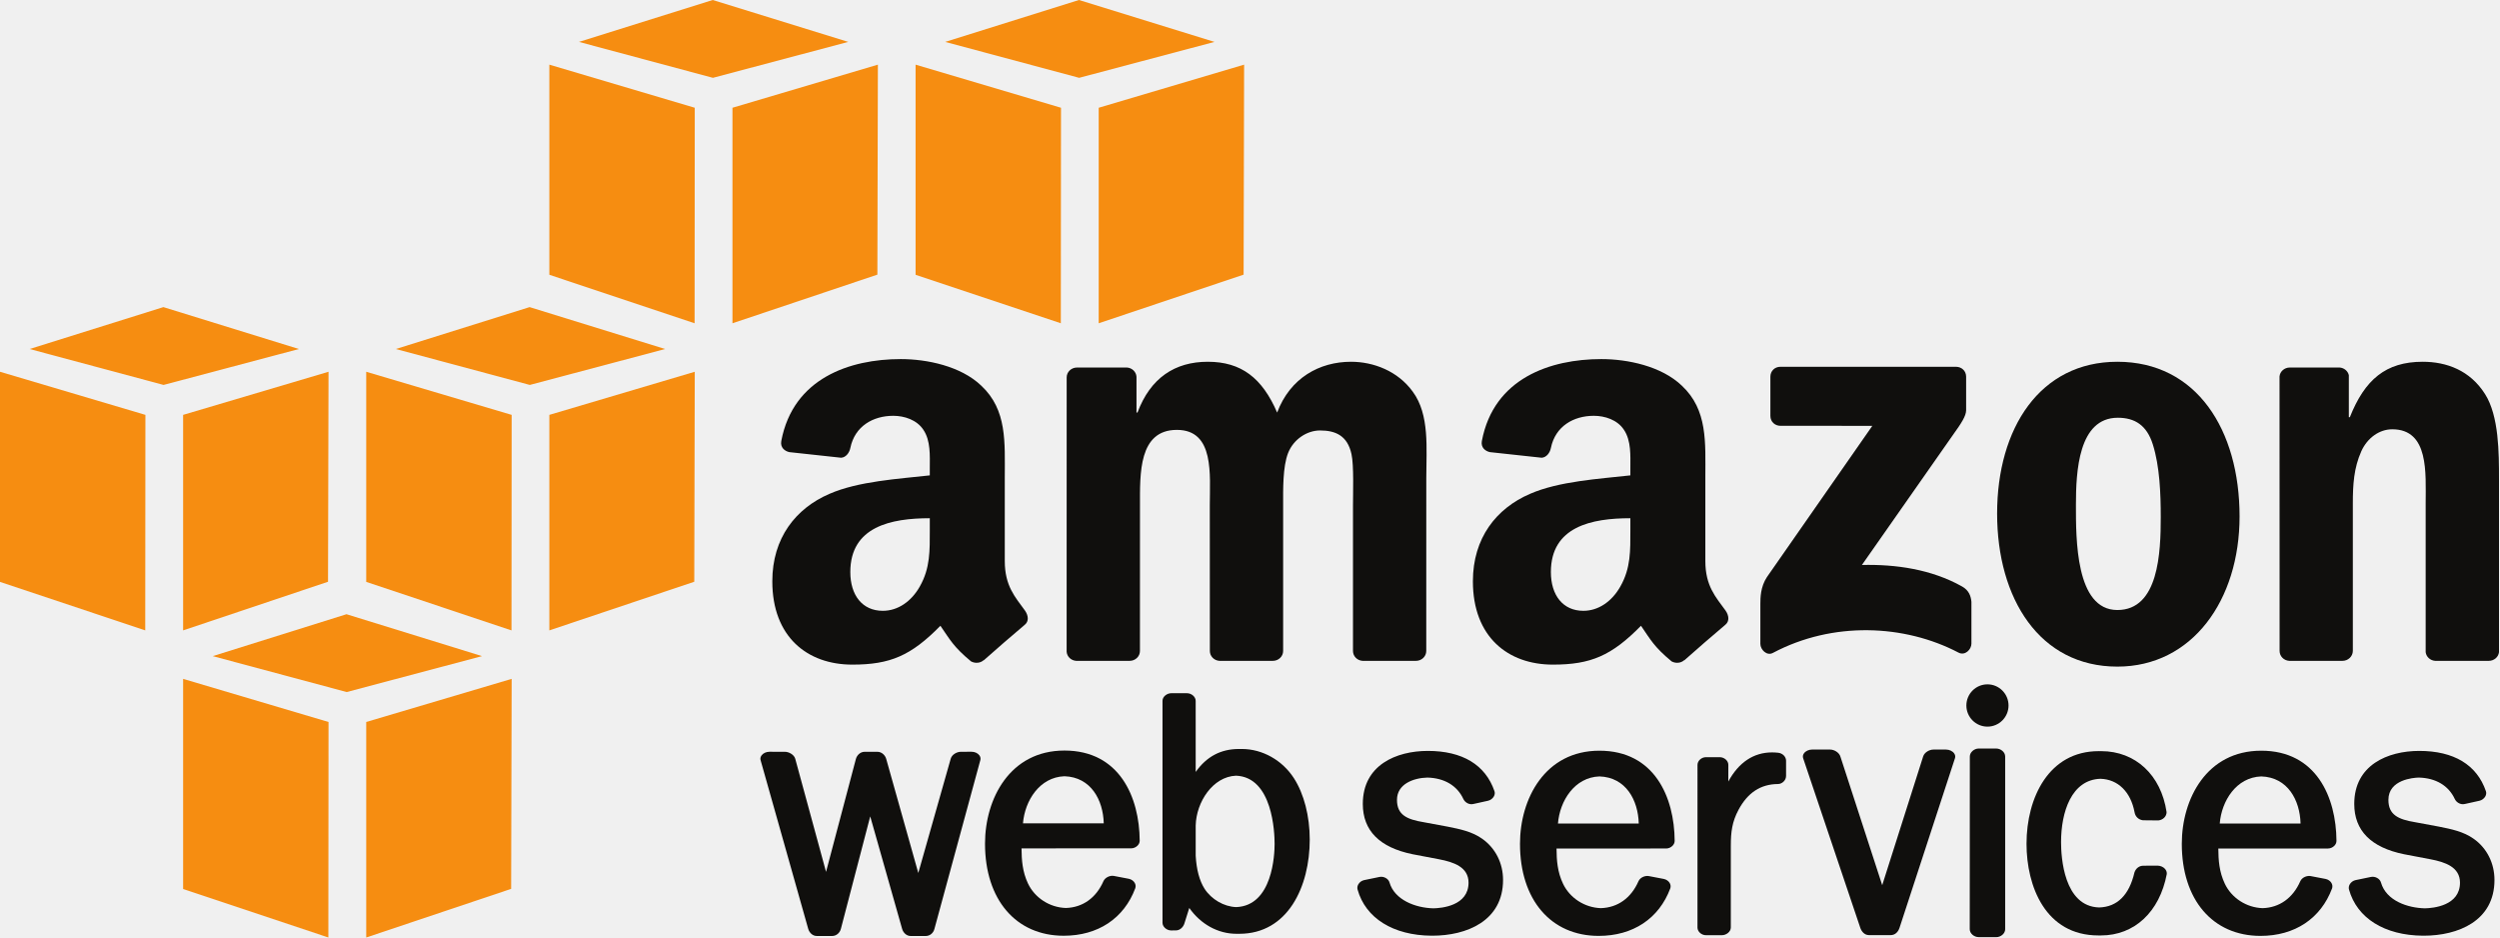
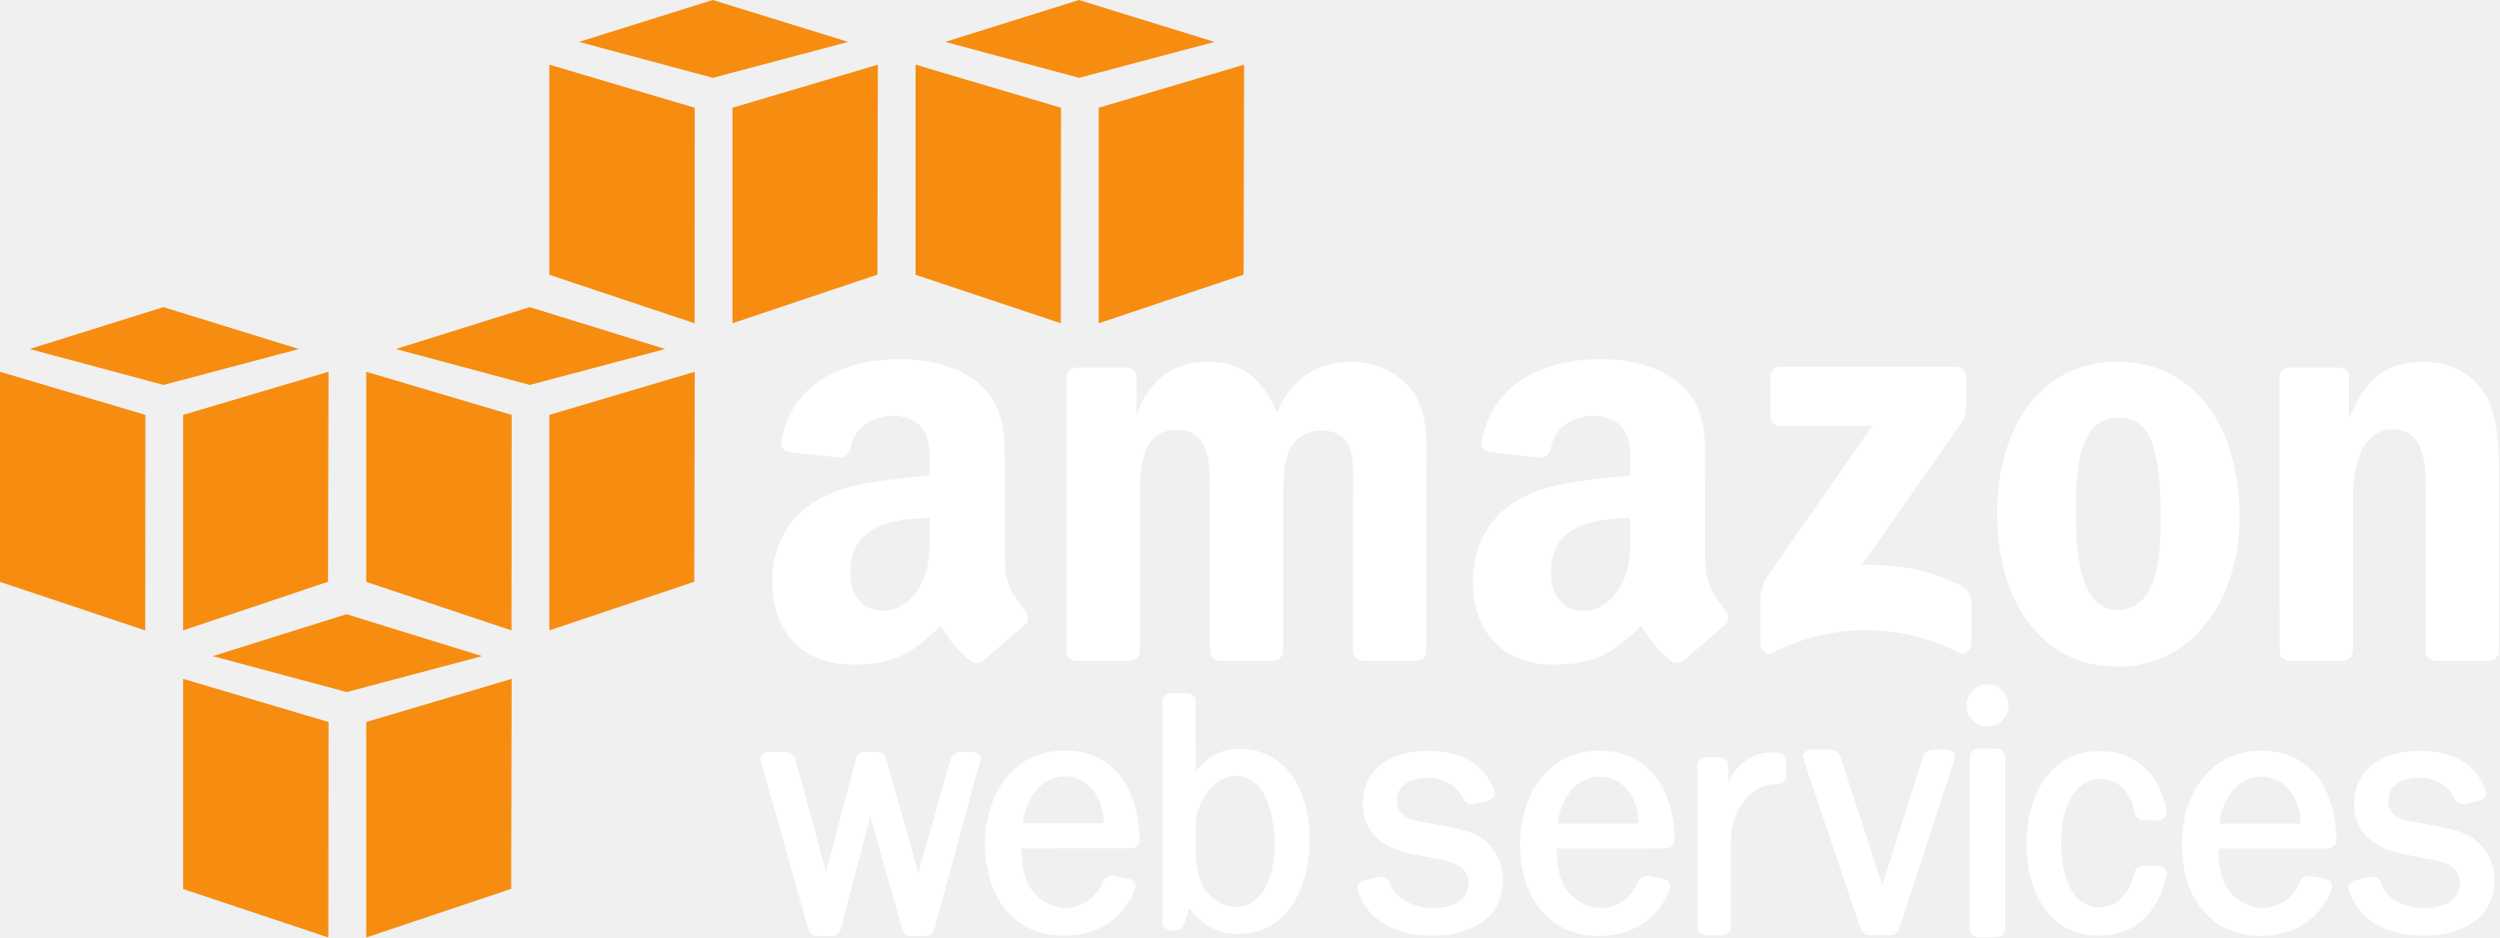
<svg xmlns="http://www.w3.org/2000/svg" viewBox="0 0 580 217.5" height="217.5" width="580" xml:space="preserve" version="1.1" id="svg2">
  <defs id="defs6" />
  <g transform="matrix(1.25,0,0,-1.25,0,217.5)" id="g10">
    <g transform="scale(0.1,0.1)" id="g12">
      <path id="path14" style="fill:#f68d11;fill-opacity:1;fill-rule:nonzero;stroke:none" d="m 1289.67,1140 -269.67,90 0,390 270,-80 -0.33,-400" />
      <path id="path16" style="fill:#f68d11;fill-opacity:1;fill-rule:nonzero;stroke:none" d="m 1360,1540 270,80 -0.94,-389.73 L 1360,1140 l 0,400" />
      <path id="path18" style="fill:#f68d11;fill-opacity:1;fill-rule:nonzero;stroke:none" d="M 1575,1662.23 1323.36,1740 1075,1662.23 l 248.72,-66.67 251.28,66.67" />
      <path id="path20" style="fill:#f68d11;fill-opacity:1;fill-rule:nonzero;stroke:none" d="m 1969.67,1140 -269.67,90 0,390 270,-80 -0.33,-400" />
      <path id="path22" style="fill:#f68d11;fill-opacity:1;fill-rule:nonzero;stroke:none" d="m 2040,1540 270,80 -0.94,-389.73 L 2040,1140 l 0,400" />
      <path id="path24" style="fill:#f68d11;fill-opacity:1;fill-rule:nonzero;stroke:none" d="M 2255,1662.23 2003.36,1740 1755,1662.23 l 248.72,-66.67 251.28,66.67" />
      <path id="path26" style="fill:#f68d11;fill-opacity:1;fill-rule:nonzero;stroke:none" d="M 270,970 0,1050 0,660 269.672,570 270,970" />
      <path id="path28" style="fill:#f68d11;fill-opacity:1;fill-rule:nonzero;stroke:none" d="M 340,970 610,1050 609.063,660.262 340,570 l 0,400" />
      <path id="path30" style="fill:#f68d11;fill-opacity:1;fill-rule:nonzero;stroke:none" d="M 555,1092.23 303.359,1170 55,1092.23 303.723,1025.56 555,1092.23" />
      <path id="path32" style="fill:#f68d11;fill-opacity:1;fill-rule:nonzero;stroke:none" d="M 949.672,570 680,660 l 0,390 270,-80 -0.328,-400" />
      <path id="path34" style="fill:#f68d11;fill-opacity:1;fill-rule:nonzero;stroke:none" d="m 1020,970 270,80 -0.94,-389.738 L 1020,570 l 0,400" />
      <path id="path36" style="fill:#f68d11;fill-opacity:1;fill-rule:nonzero;stroke:none" d="M 1235,1092.23 983.359,1170 735,1092.23 983.723,1025.56 1235,1092.23" />
      <path id="path38" style="fill:#f68d11;fill-opacity:1;fill-rule:nonzero;stroke:none" d="M 609.672,0 340,90 340,480 610,400 609.672,0" />
      <path id="path40" style="fill:#f68d11;fill-opacity:1;fill-rule:nonzero;stroke:none" d="M 680,400 950,480 949.063,90.262 680,0 l 0,400" />
      <path id="path42" style="fill:#f68d11;fill-opacity:1;fill-rule:nonzero;stroke:none" d="M 895,522.23 643.359,600 395,522.23 643.723,455.559 895,522.23" />
-       <path id="path44" style="fill:#100f0d;fill-opacity:1;fill-rule:nonzero;stroke:none" d="m 1803.9,344.75 -19.84,-0.07 c -7.28,0 -16.56,-4.918 -18.84,-12.891 l -60.19,-212.051 -59.53,211.59 c -1.79,6.633 -8.04,13.352 -16.54,13.352 l -23.49,0 c -8.46,0 -14.63,-6.809 -16.34,-13.489 l -55.38,-209.39 -57.22,210.039 c -2.26,7.68 -11.77,12.84 -19.23,12.84 l -28.55,0.05 c -6.1,0 -11.77,-2.621 -14.81,-6.839 -2.06,-2.86 -2.63,-6.102 -1.68,-8.922 l 88.4,-312.957 c 1.95,-6.582 7.65,-13.211 15.99,-13.211 l 28.39,0 c 7.67,0 14.39,5.59 16.33,13.52 l 54.41,208.469 59.21,-208.707 c 1.78,-6.391 7.51,-13.281 15.89,-13.281 l 27.93,0 c 7.77,0 14.31,5.398 16.23,13.309 l 85.09,312.731 c 1,3.012 0.42,6.359 -1.61,9.18 -2.99,4.152 -8.59,6.73 -14.62,6.73" />
-       <path id="path46" style="fill:#100f0d;fill-opacity:1;fill-rule:nonzero;stroke:none" d="m 2049.38,211.879 -149.98,0 c 3.45,42.09 30.78,85.73 77.08,87.41 49.27,-1.609 71.81,-44.25 72.9,-87.41 z m -73.01,135.109 c -101.31,0 -147.45,-89.566 -147.45,-172.777 0,-103.852 57.36,-170.949 146.13,-170.949 63.53,0 111.96,32.098 132.88,88.18 1.12,3.207 0.77,6.688 -0.98,9.809 -2.13,3.789 -6.17,6.648 -10.95,7.699 l -28.12,5.379 c -7.55,1.184 -16.2,-3.289 -19.06,-9.777 -13.66,-31.16 -38.56,-48.84 -69.81,-49.762 -30.07,0.93 -57.68,18.793 -70.33,45.481 -10.28,21.8 -11.8,43.289 -11.97,65.14 l 203.61,0.07 c 4.27,0 8.69,1.879 11.81,5.04 2.61,2.621 4.03,5.878 4,9.14 -0.5,80.899 -37.47,167.328 -139.76,167.328" />
-       <path id="path48" style="fill:#100f0d;fill-opacity:1;fill-rule:nonzero;stroke:none" d="m 2366.62,173.711 c 0,-19.16 -3.47,-114.832 -71.44,-117.281 -22.78,0.871 -45.8,14.262 -58.66,34.059 -9.47,14.973 -15,35.672 -16.42,61.282 l 0,56.289 c 1.11,43.121 31.46,90.441 74.86,92.273 68.2,-2.691 71.66,-105.941 71.66,-126.621 z m -60.78,176.18 -5.39,0 c -33.63,0 -60.06,-13.969 -80.35,-42.602 l -0.03,131.93 c 0,7.41 -7.65,14.16 -16.1,14.16 l -29.28,0 c -7.65,0 -16.21,-6.059 -16.23,-14.16 l 0,-411.84 c 0.03,-7.481 7.68,-14.277 16.12,-14.277 l 8.6,0.047 c 8.12,0 13.9,6.543 15.85,12.621 l 9.16,29.07 c 21.28,-30.219 53.33,-47.969 87.63,-47.969 l 5.25,0 c 90.35,0 130.79,87.879 130.79,174.969 0,43.351 -10.69,84.801 -29.32,113.719 -21.53,33.511 -58.59,54.332 -96.7,54.332" />
-       <path id="path50" style="fill:#100f0d;fill-opacity:1;fill-rule:nonzero;stroke:none" d="m 2752.47,182.98 c -19.04,13.68 -41.93,18.25 -64.86,22.829 l -43.97,8.152 c -31.55,5.187 -49.81,13.648 -49.81,41.488 0,29.43 30.5,40.68 56.36,41.379 31.58,-0.797 55.33,-14.887 66.86,-39.668 2.74,-5.84 8.81,-9.769 15.12,-9.769 1.08,0 2.18,0.121 3.22,0.347 l 27.44,6.063 c 4.48,0.988 8.66,4.058 10.9,8.051 1.79,3.168 2.18,6.628 1.11,9.718 -16.79,48.91 -59.42,74.758 -123.91,74.758 -58.27,-0.129 -120.54,-26.039 -120.54,-98.406 0,-49.461 31.08,-80.871 92.44,-93.371 l 49.22,-9.379 c 27.02,-5.172 54.65,-14.371 54.65,-43.383 0,-42.949 -49.98,-47.328 -65.09,-47.641 -33.9,0.731 -72.28,15.852 -81.6,47.872 -1.87,7.039 -10.73,12.019 -18.5,10.402 l -28.7,-5.922 c -4.32,-0.91 -8.27,-3.719 -10.57,-7.512 -1.93,-3.16 -2.48,-6.699 -1.59,-9.93 14.81,-53.129 66.1,-85.168 137.2,-85.707 l 1.58,-0.012 c 63.5,0 131.35,27.191 131.35,103.469 0,31.05 -13.97,58.812 -38.31,76.171" />
-       <path id="path52" style="fill:#100f0d;fill-opacity:1;fill-rule:nonzero;stroke:none" d="m 3042.75,211.57 -150.02,0 c 3.43,42.129 30.76,85.789 77.06,87.391 49.25,-1.563 71.82,-44.199 72.96,-87.391 z m -73.04,135.129 c -101.33,0 -147.48,-89.57 -147.48,-172.777 0,-103.844 57.37,-170.934 146.15,-170.934 63.54,0 111.97,32.102 132.91,88.172 1.11,3.211 0.76,6.699 -1,9.828 -2.13,3.793 -6.18,6.653 -10.95,7.684 l -28.16,5.379 c -6.59,1.07 -15.78,-2.34 -19.02,-9.789 -13.67,-31.141 -38.58,-48.821 -69.8,-49.782 -30.1,0.961 -57.7,18.82 -70.3,45.5 -10.3,21.75 -11.83,43.258 -11.98,65.16 l 203.59,0.05 c 4.24,0 8.63,1.868 11.75,5.008 2.62,2.633 4.04,5.891 4.01,9.172 -0.47,80.891 -37.41,167.328 -139.72,167.328" />
-       <path id="path54" style="fill:#100f0d;fill-opacity:1;fill-rule:nonzero;stroke:none" d="m 3301.69,342.891 c -3.97,0.437 -7.79,0.648 -11.5,0.648 -34.17,0 -61.92,-18.578 -81.18,-54.07 l 0.07,31.082 c -0.03,7.527 -7.54,14.14 -16.07,14.14 l -25.43,0 c -8.34,0 -15.7,-6.64 -15.76,-14.261 L 3151.78,18.5 c 0,-7.578 7.36,-14.23 15.76,-14.23 l 29.67,0.012 c 7.72,0 16.41,6.059 16.48,14.219 l 0.02,152.219 c 0,25.101 2.34,44.011 14.33,66.383 17.13,31.867 41.05,47.5 73.13,47.75 8.04,0.058 15.1,7.078 15.1,15.027 l 0,28.242 c 0,7.391 -6.41,13.879 -14.58,14.77" />
-       <path id="path56" style="fill:#100f0d;fill-opacity:1;fill-rule:nonzero;stroke:none" d="m 3613.2,348.82 -23.43,-0.011 c -7.34,0 -16.75,-5.27 -19.03,-13 L 3494.79,97.102 3417.23,335.57 c -2.29,7.918 -11.72,13.239 -19.1,13.239 l -33.46,0.031 c -6.14,0 -12.08,-2.738 -15.12,-6.969 -2.04,-2.832 -2.6,-6.043 -1.59,-9.039 L 3454.11,17.941 c 2.04,-6.231 7.45,-13.512 16.01,-13.512 l 40.49,0 c 7.43,0 13.52,5.059 16.31,13.539 L 3629.88,332.73 c 1.03,2.989 0.48,6.211 -1.55,9.051 -3.06,4.27 -8.99,7.039 -15.13,7.039" />
-       <path id="path58" style="fill:#100f0d;fill-opacity:1;fill-rule:nonzero;stroke:none" d="m 3690.18,469.859 c -21.58,0 -39.13,-17.597 -39.13,-39.25 0,-21.648 17.55,-39.238 39.13,-39.238 21.59,0 39.16,17.59 39.16,39.238 0,21.653 -17.57,39.25 -39.16,39.25" />
-       <path id="path60" style="fill:#100f0d;fill-opacity:1;fill-rule:nonzero;stroke:none" d="m 3706.29,350.738 -32.13,0.032 c -8.74,0 -16.7,-7.071 -16.7,-14.821 L 3657.3,15.359 c 0,-3.879 2,-7.73 5.46,-10.59 3.17,-2.598 7.22,-4.098 11.29,-4.098 l 32.36,-0.051 0.02,0 c 8.87,0.078 16.66,6.957 16.66,14.719 l 0,320.609 c 0,7.879 -7.86,14.789 -16.8,14.789" />
-       <path id="path62" style="fill:#100f0d;fill-opacity:1;fill-rule:nonzero;stroke:none" d="m 4006.56,133.34 -26.83,-0.102 c -7.49,0 -13.77,-4.5 -16.56,-12.316 -9.8,-42.281 -32,-64.192 -65.66,-65.16 -65.56,1.949 -70.65,93.328 -70.65,121.289 0,55.758 19.31,115.929 73.22,117.519 32.54,-1 56.21,-24.332 63.31,-62.351 1.34,-7.758 7.3,-13.629 15.44,-14.649 l 28.71,-0.281 c 8.58,0.93 15.31,7.422 15.25,15.473 -10.16,68.707 -57.77,113.117 -121.4,113.117 l -2.2,-0.059 -2.49,0.059 c -92.54,0 -133.97,-86.367 -133.97,-171.957 0,-78.473 34.93,-170.102 133.45,-170.102 l 4.72,0 c 62.04,0 108.87,43.488 122.28,114 0.3,3.36 -0.86,6.719 -3.24,9.45 -3.08,3.539 -7.99,5.808 -13.38,6.07" />
-       <path id="path64" style="fill:#100f0d;fill-opacity:1;fill-rule:nonzero;stroke:none" d="m 4271.54,211.57 -150.04,0 c 3.43,42.141 30.77,85.789 77.1,87.391 49.26,-1.563 71.82,-44.199 72.94,-87.391 z m -73.04,135.129 c -101.32,0 -147.46,-89.57 -147.46,-172.777 0,-103.844 57.37,-170.934 146.15,-170.934 63.51,0 111.92,32.082 132.88,88.16 1.09,3.231 0.73,6.731 -1.02,9.84 -2.16,3.821 -6.09,6.614 -10.94,7.684 l -28.12,5.379 c -6.62,1.07 -15.78,-2.34 -19.02,-9.789 -13.71,-31.141 -38.63,-48.821 -69.84,-49.793 -30.09,0.973 -57.68,18.832 -70.28,45.512 -10.31,21.782 -11.84,43.289 -12,65.16 l 203.61,0.031 c 4.28,0 8.7,1.887 11.83,5.058 2.6,2.649 4,5.911 3.95,9.141 -0.47,80.891 -37.42,167.328 -139.74,167.328" />
-       <path id="path66" style="fill:#100f0d;fill-opacity:1;fill-rule:nonzero;stroke:none" d="m 4593.31,182.98 c -19.07,13.692 -41.99,18.258 -64.88,22.829 l -43.97,8.152 c -31.52,5.187 -49.77,13.648 -49.77,41.488 0,37.961 47.11,41.133 56.3,41.379 31.61,-0.797 55.36,-14.887 66.87,-39.68 2.76,-5.839 8.85,-9.757 15.17,-9.757 1.09,0 2.18,0.121 3.24,0.347 l 27.42,6.063 c 4.48,0.988 8.65,4.07 10.89,8.058 1.78,3.172 2.17,6.621 1.1,9.711 -16.77,48.91 -59.41,74.758 -123.93,74.758 -58.25,-0.129 -120.5,-26.039 -120.5,-98.406 0,-49.473 31.07,-80.883 92.42,-93.371 l 49.24,-9.379 c 27.02,-5.172 54.65,-14.371 54.65,-43.383 0,-42.949 -49.98,-47.328 -65.09,-47.641 -31.43,0.672 -71.66,13.652 -81.59,47.832 -1.82,7.079 -10.67,12.051 -18.58,10.442 l -28.65,-5.922 c -4.34,-0.922 -8.3,-3.75 -10.6,-7.551 -1.91,-3.168 -2.46,-6.68 -1.56,-9.891 14.77,-53.129 66.05,-85.168 137.16,-85.707 l 1.58,-0.012 c 63.51,0 131.37,27.191 131.37,103.469 0,31.07 -13.96,58.839 -38.29,76.171" />
-       <path id="path68" style="fill:#100f0d;fill-opacity:1;fill-rule:evenodd;stroke:none" d="m 3287.15,967.98 0,72.8 c 0.04,11.04 8.42,18.45 18.48,18.44 l 326.15,0.01 c 10.41,0 18.81,-7.59 18.81,-18.37 l 0,-62.43 c -0.1,-10.45 -8.93,-24.114 -24.57,-45.813 L 3457.09,691.41 c 62.68,1.488 129.04,-7.898 186,-39.922 12.87,-7.218 16.29,-17.929 17.34,-28.386 l 0,-77.68 c 0,-10.711 -11.72,-23.09 -24.02,-16.641 -100.39,52.598 -233.62,58.34 -344.65,-0.609 -11.33,-6.051 -23.21,6.137 -23.21,16.848 l 0,73.812 c 0,11.777 0.24,32.008 12.13,50.027 l 195.75,280.782 -170.41,0.039 c -10.43,0 -18.77,7.422 -18.87,18.3" />
-       <path id="path70" style="fill:#100f0d;fill-opacity:1;fill-rule:evenodd;stroke:none" d="m 2097.45,513.461 -99.25,0 c -9.43,0.617 -16.98,7.73 -17.73,16.801 l 0.07,509.278 c 0,10.19 8.58,18.33 19.14,18.33 l 92.41,0.05 c 9.68,-0.54 17.42,-7.84 18.08,-17.1 l 0,-66.543 1.84,0 c 24.06,64.333 69.45,94.293 130.57,94.293 62.05,0 100.96,-29.96 128.75,-94.293 24.1,64.333 78.73,94.293 137.13,94.293 41.68,0 87.01,-17.12 114.8,-55.68 31.49,-42.89 25,-105.007 25,-159.687 l -0.06,-321.394 c 0,-10.161 -8.57,-18.348 -19.12,-18.348 l -99.1,0 c -9.98,0.617 -17.83,8.578 -17.83,18.301 l 0,270.008 c 0,21.421 1.83,75.027 -2.79,95.371 -7.43,34.324 -29.67,43.914 -58.34,43.914 -24.11,0 -49.13,-16.075 -59.32,-41.739 -10.18,-25.761 -9.24,-68.625 -9.24,-97.546 l 0,-269.961 c 0,-10.161 -8.57,-18.348 -19.14,-18.348 l -99.12,0 c -9.93,0.617 -17.8,8.578 -17.8,18.301 l -0.13,270.008 c 0,56.804 9.29,140.359 -61.09,140.359 -71.32,0 -68.54,-81.426 -68.54,-140.359 l -0.06,-269.961 c 0.04,-10.161 -8.54,-18.348 -19.13,-18.348" />
-       <path id="path72" style="fill:#100f0d;fill-opacity:1;fill-rule:evenodd;stroke:none" d="m 3932.29,964.656 c -73.21,0 -77.82,-99.656 -77.82,-161.836 0,-62.144 -0.92,-195.019 76.92,-195.019 76.89,0 80.58,107.168 80.58,172.531 0,42.859 -1.83,94.285 -14.8,135.012 -11.15,35.379 -33.36,49.312 -64.88,49.312 z m -0.9,103.914 c 147.26,0 226.93,-126.441 226.93,-287.132 0,-155.426 -88.03,-278.676 -226.93,-278.676 -144.51,0 -223.26,126.476 -223.26,284.008 0,158.601 79.64,281.8 223.26,281.8" />
-       <path id="path74" style="fill:#100f0d;fill-opacity:1;fill-rule:evenodd;stroke:none" d="m 4349.32,513.461 -98.87,0 c -9.96,0.617 -17.81,8.578 -17.81,18.301 l -0.14,509.508 c 0.82,9.28 9.06,16.6 19.02,16.6 l 92.07,0.05 c 8.68,-0.48 15.8,-6.38 17.62,-14.27 l 0,-77.927 1.88,0 c 27.75,69.667 66.68,102.847 135.19,102.847 44.47,0 88.03,-16.03 115.8,-59.98 C 4640,967.883 4640,899.316 4640,850.012 l 0,-320.492 c -1.11,-9.032 -9.16,-16.059 -18.96,-16.059 l -99.52,0 c -9.18,0.598 -16.56,7.379 -17.67,16.059 l 0,276.535 c 0,55.722 6.5,137.187 -62.07,137.187 -24.07,0 -46.27,-16.113 -57.4,-40.73 -13.91,-31.067 -15.75,-62.141 -15.75,-96.457 l 0,-274.246 c -0.17,-10.161 -8.75,-18.348 -19.31,-18.348" />
-       <path id="path76" style="fill:#100f0d;fill-opacity:1;fill-rule:evenodd;stroke:none" d="m 3127.19,514.75 c -6.58,-5.871 -16,-6.262 -23.42,-2.309 -32.95,27.391 -38.87,40.09 -56.88,66.141 -54.47,-55.48 -93.04,-72.121 -163.57,-72.121 -83.57,0 -148.53,51.559 -148.53,154.66 0,80.527 43.61,135.305 105.8,162.172 53.84,23.633 129.04,27.937 186.58,34.402 l 0,12.871 c 0,23.614 1.85,51.551 -12.09,71.946 -12.03,18.258 -35.24,25.758 -55.69,25.758 -37.85,0 -71.48,-19.403 -79.76,-59.598 -1.68,-8.926 -8.24,-17.793 -17.23,-18.223 l -96.15,10.418 c -8.14,1.828 -17.15,8.321 -14.8,20.715 22.1,116.698 127.46,151.958 221.89,151.958 48.24,0 111.39,-12.88 149.45,-49.39 48.25,-45.127 43.6,-105.263 43.6,-170.783 l 0,-154.586 c 0,-46.5 19.33,-66.91 37.5,-91.972 6.29,-9.039 7.71,-19.75 -0.37,-26.379 -20.26,-16.981 -56.27,-48.231 -76.06,-65.899 l -0.27,0.219 z m -100.02,241.961 c 0,-38.672 0.92,-70.922 -18.58,-105.262 -15.78,-27.949 -40.86,-45.117 -68.71,-45.117 -38.02,0 -60.29,28.988 -60.29,71.969 0,84.492 75.82,99.875 147.58,99.875 l 0,-21.465" />
-       <path id="path78" style="fill:#100f0d;fill-opacity:1;fill-rule:evenodd;stroke:none" d="m 1826.45,514.75 c -6.56,-5.871 -16.05,-6.262 -23.47,-2.309 -32.95,27.391 -38.85,40.09 -56.88,66.141 -54.44,-55.48 -93.03,-72.121 -163.6,-72.121 -83.54,0 -148.52,51.559 -148.52,154.66 0,80.527 43.65,135.305 105.84,162.172 53.85,23.633 129.04,27.937 186.58,34.402 l 0,12.871 c 0,23.614 1.87,51.551 -12.07,71.946 -12.06,18.258 -35.29,25.758 -55.68,25.758 -37.85,0 -71.52,-19.403 -79.77,-59.598 -1.72,-8.926 -8.25,-17.793 -17.23,-18.223 l -96.19,10.418 c -8.12,1.828 -17.14,8.321 -14.81,20.715 22.1,116.698 127.47,151.958 221.89,151.958 48.3,0 111.4,-12.88 149.47,-49.39 48.27,-45.127 43.61,-105.263 43.61,-170.783 l 0,-154.586 c 0,-46.5 19.34,-66.91 37.46,-91.972 6.32,-9.039 7.75,-19.75 -0.31,-26.379 -20.28,-16.981 -56.31,-48.231 -76.09,-65.899 l -0.23,0.219 z M 1726.4,756.711 c 0,-38.672 0.91,-70.922 -18.55,-105.262 -15.77,-27.949 -40.87,-45.117 -68.68,-45.117 -38.1,0 -60.36,28.988 -60.36,71.969 0,84.492 75.8,99.875 147.59,99.875 l 0,-21.465" />
+       <path id="path44" style="fill:#fff;fill-opacity:1;fill-rule:nonzero;stroke:none" d="m 1803.9,344.75 -19.84,-0.07 c -7.28,0 -16.56,-4.918 -18.84,-12.891 l -60.19,-212.051 -59.53,211.59 c -1.79,6.633 -8.04,13.352 -16.54,13.352 l -23.49,0 c -8.46,0 -14.63,-6.809 -16.34,-13.489 l -55.38,-209.39 -57.22,210.039 c -2.26,7.68 -11.77,12.84 -19.23,12.84 l -28.55,0.05 c -6.1,0 -11.77,-2.621 -14.81,-6.839 -2.06,-2.86 -2.63,-6.102 -1.68,-8.922 l 88.4,-312.957 c 1.95,-6.582 7.65,-13.211 15.99,-13.211 l 28.39,0 c 7.67,0 14.39,5.59 16.33,13.52 l 54.41,208.469 59.21,-208.707 c 1.78,-6.391 7.51,-13.281 15.89,-13.281 l 27.93,0 c 7.77,0 14.31,5.398 16.23,13.309 l 85.09,312.731 c 1,3.012 0.42,6.359 -1.61,9.18 -2.99,4.152 -8.59,6.73 -14.62,6.73" />
+       <path id="path46" style="fill:#fff;fill-opacity:1;fill-rule:nonzero;stroke:none" d="m 2049.38,211.879 -149.98,0 c 3.45,42.09 30.78,85.73 77.08,87.41 49.27,-1.609 71.81,-44.25 72.9,-87.41 z m -73.01,135.109 c -101.31,0 -147.45,-89.566 -147.45,-172.777 0,-103.852 57.36,-170.949 146.13,-170.949 63.53,0 111.96,32.098 132.88,88.18 1.12,3.207 0.77,6.688 -0.98,9.809 -2.13,3.789 -6.17,6.648 -10.95,7.699 l -28.12,5.379 c -7.55,1.184 -16.2,-3.289 -19.06,-9.777 -13.66,-31.16 -38.56,-48.84 -69.81,-49.762 -30.07,0.93 -57.68,18.793 -70.33,45.481 -10.28,21.8 -11.8,43.289 -11.97,65.14 l 203.61,0.07 c 4.27,0 8.69,1.879 11.81,5.04 2.61,2.621 4.03,5.878 4,9.14 -0.5,80.899 -37.47,167.328 -139.76,167.328" />
+       <path id="path48" style="fill:#fff;fill-opacity:1;fill-rule:nonzero;stroke:none" d="m 2366.62,173.711 c 0,-19.16 -3.47,-114.832 -71.44,-117.281 -22.78,0.871 -45.8,14.262 -58.66,34.059 -9.47,14.973 -15,35.672 -16.42,61.282 l 0,56.289 c 1.11,43.121 31.46,90.441 74.86,92.273 68.2,-2.691 71.66,-105.941 71.66,-126.621 z m -60.78,176.18 -5.39,0 c -33.63,0 -60.06,-13.969 -80.35,-42.602 l -0.03,131.93 c 0,7.41 -7.65,14.16 -16.1,14.16 l -29.28,0 c -7.65,0 -16.21,-6.059 -16.23,-14.16 l 0,-411.84 c 0.03,-7.481 7.68,-14.277 16.12,-14.277 l 8.6,0.047 c 8.12,0 13.9,6.543 15.85,12.621 l 9.16,29.07 c 21.28,-30.219 53.33,-47.969 87.63,-47.969 l 5.25,0 c 90.35,0 130.79,87.879 130.79,174.969 0,43.351 -10.69,84.801 -29.32,113.719 -21.53,33.511 -58.59,54.332 -96.7,54.332" />
+       <path id="path50" style="fill:#fff;fill-opacity:1;fill-rule:nonzero;stroke:none" d="m 2752.47,182.98 c -19.04,13.68 -41.93,18.25 -64.86,22.829 l -43.97,8.152 c -31.55,5.187 -49.81,13.648 -49.81,41.488 0,29.43 30.5,40.68 56.36,41.379 31.58,-0.797 55.33,-14.887 66.86,-39.668 2.74,-5.84 8.81,-9.769 15.12,-9.769 1.08,0 2.18,0.121 3.22,0.347 l 27.44,6.063 c 4.48,0.988 8.66,4.058 10.9,8.051 1.79,3.168 2.18,6.628 1.11,9.718 -16.79,48.91 -59.42,74.758 -123.91,74.758 -58.27,-0.129 -120.54,-26.039 -120.54,-98.406 0,-49.461 31.08,-80.871 92.44,-93.371 l 49.22,-9.379 c 27.02,-5.172 54.65,-14.371 54.65,-43.383 0,-42.949 -49.98,-47.328 -65.09,-47.641 -33.9,0.731 -72.28,15.852 -81.6,47.872 -1.87,7.039 -10.73,12.019 -18.5,10.402 l -28.7,-5.922 c -4.32,-0.91 -8.27,-3.719 -10.57,-7.512 -1.93,-3.16 -2.48,-6.699 -1.59,-9.93 14.81,-53.129 66.1,-85.168 137.2,-85.707 l 1.58,-0.012 c 63.5,0 131.35,27.191 131.35,103.469 0,31.05 -13.97,58.812 -38.31,76.171" />
+       <path id="path52" style="fill:#fff;fill-opacity:1;fill-rule:nonzero;stroke:none" d="m 3042.75,211.57 -150.02,0 c 3.43,42.129 30.76,85.789 77.06,87.391 49.25,-1.563 71.82,-44.199 72.96,-87.391 z m -73.04,135.129 c -101.33,0 -147.48,-89.57 -147.48,-172.777 0,-103.844 57.37,-170.934 146.15,-170.934 63.54,0 111.97,32.102 132.91,88.172 1.11,3.211 0.76,6.699 -1,9.828 -2.13,3.793 -6.18,6.653 -10.95,7.684 l -28.16,5.379 c -6.59,1.07 -15.78,-2.34 -19.02,-9.789 -13.67,-31.141 -38.58,-48.821 -69.8,-49.782 -30.1,0.961 -57.7,18.82 -70.3,45.5 -10.3,21.75 -11.83,43.258 -11.98,65.16 l 203.59,0.05 c 4.24,0 8.63,1.868 11.75,5.008 2.62,2.633 4.04,5.891 4.01,9.172 -0.47,80.891 -37.41,167.328 -139.72,167.328" />
+       <path id="path54" style="fill:#fff;fill-opacity:1;fill-rule:nonzero;stroke:none" d="m 3301.69,342.891 c -3.97,0.437 -7.79,0.648 -11.5,0.648 -34.17,0 -61.92,-18.578 -81.18,-54.07 l 0.07,31.082 c -0.03,7.527 -7.54,14.14 -16.07,14.14 l -25.43,0 c -8.34,0 -15.7,-6.64 -15.76,-14.261 L 3151.78,18.5 c 0,-7.578 7.36,-14.23 15.76,-14.23 l 29.67,0.012 c 7.72,0 16.41,6.059 16.48,14.219 l 0.02,152.219 c 0,25.101 2.34,44.011 14.33,66.383 17.13,31.867 41.05,47.5 73.13,47.75 8.04,0.058 15.1,7.078 15.1,15.027 l 0,28.242 c 0,7.391 -6.41,13.879 -14.58,14.77" />
+       <path id="path56" style="fill:#fff;fill-opacity:1;fill-rule:nonzero;stroke:none" d="m 3613.2,348.82 -23.43,-0.011 c -7.34,0 -16.75,-5.27 -19.03,-13 L 3494.79,97.102 3417.23,335.57 c -2.29,7.918 -11.72,13.239 -19.1,13.239 l -33.46,0.031 c -6.14,0 -12.08,-2.738 -15.12,-6.969 -2.04,-2.832 -2.6,-6.043 -1.59,-9.039 L 3454.11,17.941 c 2.04,-6.231 7.45,-13.512 16.01,-13.512 l 40.49,0 c 7.43,0 13.52,5.059 16.31,13.539 L 3629.88,332.73 c 1.03,2.989 0.48,6.211 -1.55,9.051 -3.06,4.27 -8.99,7.039 -15.13,7.039" />
+       <path id="path58" style="fill:#fff;fill-opacity:1;fill-rule:nonzero;stroke:none" d="m 3690.18,469.859 c -21.58,0 -39.13,-17.597 -39.13,-39.25 0,-21.648 17.55,-39.238 39.13,-39.238 21.59,0 39.16,17.59 39.16,39.238 0,21.653 -17.57,39.25 -39.16,39.25" />
+       <path id="path60" style="fill:#fff;fill-opacity:1;fill-rule:nonzero;stroke:none" d="m 3706.29,350.738 -32.13,0.032 c -8.74,0 -16.7,-7.071 -16.7,-14.821 L 3657.3,15.359 c 0,-3.879 2,-7.73 5.46,-10.59 3.17,-2.598 7.22,-4.098 11.29,-4.098 l 32.36,-0.051 0.02,0 c 8.87,0.078 16.66,6.957 16.66,14.719 l 0,320.609 c 0,7.879 -7.86,14.789 -16.8,14.789" />
+       <path id="path62" style="fill:#fff;fill-opacity:1;fill-rule:nonzero;stroke:none" d="m 4006.56,133.34 -26.83,-0.102 c -7.49,0 -13.77,-4.5 -16.56,-12.316 -9.8,-42.281 -32,-64.192 -65.66,-65.16 -65.56,1.949 -70.65,93.328 -70.65,121.289 0,55.758 19.31,115.929 73.22,117.519 32.54,-1 56.21,-24.332 63.31,-62.351 1.34,-7.758 7.3,-13.629 15.44,-14.649 l 28.71,-0.281 c 8.58,0.93 15.31,7.422 15.25,15.473 -10.16,68.707 -57.77,113.117 -121.4,113.117 l -2.2,-0.059 -2.49,0.059 c -92.54,0 -133.97,-86.367 -133.97,-171.957 0,-78.473 34.93,-170.102 133.45,-170.102 l 4.72,0 c 62.04,0 108.87,43.488 122.28,114 0.3,3.36 -0.86,6.719 -3.24,9.45 -3.08,3.539 -7.99,5.808 -13.38,6.07" />
+       <path id="path64" style="fill:#fff;fill-opacity:1;fill-rule:nonzero;stroke:none" d="m 4271.54,211.57 -150.04,0 c 3.43,42.141 30.77,85.789 77.1,87.391 49.26,-1.563 71.82,-44.199 72.94,-87.391 z m -73.04,135.129 c -101.32,0 -147.46,-89.57 -147.46,-172.777 0,-103.844 57.37,-170.934 146.15,-170.934 63.51,0 111.92,32.082 132.88,88.16 1.09,3.231 0.73,6.731 -1.02,9.84 -2.16,3.821 -6.09,6.614 -10.94,7.684 l -28.12,5.379 c -6.62,1.07 -15.78,-2.34 -19.02,-9.789 -13.71,-31.141 -38.63,-48.821 -69.84,-49.793 -30.09,0.973 -57.68,18.832 -70.28,45.512 -10.31,21.782 -11.84,43.289 -12,65.16 l 203.61,0.031 c 4.28,0 8.7,1.887 11.83,5.058 2.6,2.649 4,5.911 3.95,9.141 -0.47,80.891 -37.42,167.328 -139.74,167.328" />
+       <path id="path66" style="fill:#fff;fill-opacity:1;fill-rule:nonzero;stroke:none" d="m 4593.31,182.98 c -19.07,13.692 -41.99,18.258 -64.88,22.829 l -43.97,8.152 c -31.52,5.187 -49.77,13.648 -49.77,41.488 0,37.961 47.11,41.133 56.3,41.379 31.61,-0.797 55.36,-14.887 66.87,-39.68 2.76,-5.839 8.85,-9.757 15.17,-9.757 1.09,0 2.18,0.121 3.24,0.347 l 27.42,6.063 c 4.48,0.988 8.65,4.07 10.89,8.058 1.78,3.172 2.17,6.621 1.1,9.711 -16.77,48.91 -59.41,74.758 -123.93,74.758 -58.25,-0.129 -120.5,-26.039 -120.5,-98.406 0,-49.473 31.07,-80.883 92.42,-93.371 l 49.24,-9.379 c 27.02,-5.172 54.65,-14.371 54.65,-43.383 0,-42.949 -49.98,-47.328 -65.09,-47.641 -31.43,0.672 -71.66,13.652 -81.59,47.832 -1.82,7.079 -10.67,12.051 -18.58,10.442 l -28.65,-5.922 c -4.34,-0.922 -8.3,-3.75 -10.6,-7.551 -1.91,-3.168 -2.46,-6.68 -1.56,-9.891 14.77,-53.129 66.05,-85.168 137.16,-85.707 l 1.58,-0.012 c 63.51,0 131.37,27.191 131.37,103.469 0,31.07 -13.96,58.839 -38.29,76.171" />
+       <path id="path68" style="fill:#fff;fill-opacity:1;fill-rule:evenodd;stroke:none" d="m 3287.15,967.98 0,72.8 c 0.04,11.04 8.42,18.45 18.48,18.44 l 326.15,0.01 c 10.41,0 18.81,-7.59 18.81,-18.37 l 0,-62.43 c -0.1,-10.45 -8.93,-24.114 -24.57,-45.813 L 3457.09,691.41 c 62.68,1.488 129.04,-7.898 186,-39.922 12.87,-7.218 16.29,-17.929 17.34,-28.386 l 0,-77.68 c 0,-10.711 -11.72,-23.09 -24.02,-16.641 -100.39,52.598 -233.62,58.34 -344.65,-0.609 -11.33,-6.051 -23.21,6.137 -23.21,16.848 l 0,73.812 c 0,11.777 0.24,32.008 12.13,50.027 l 195.75,280.782 -170.41,0.039 c -10.43,0 -18.77,7.422 -18.87,18.3" />
+       <path id="path70" style="fill:#fff;fill-opacity:1;fill-rule:evenodd;stroke:none" d="m 2097.45,513.461 -99.25,0 c -9.43,0.617 -16.98,7.73 -17.73,16.801 l 0.07,509.278 c 0,10.19 8.58,18.33 19.14,18.33 l 92.41,0.05 c 9.68,-0.54 17.42,-7.84 18.08,-17.1 l 0,-66.543 1.84,0 c 24.06,64.333 69.45,94.293 130.57,94.293 62.05,0 100.96,-29.96 128.75,-94.293 24.1,64.333 78.73,94.293 137.13,94.293 41.68,0 87.01,-17.12 114.8,-55.68 31.49,-42.89 25,-105.007 25,-159.687 l -0.06,-321.394 c 0,-10.161 -8.57,-18.348 -19.12,-18.348 l -99.1,0 c -9.98,0.617 -17.83,8.578 -17.83,18.301 l 0,270.008 c 0,21.421 1.83,75.027 -2.79,95.371 -7.43,34.324 -29.67,43.914 -58.34,43.914 -24.11,0 -49.13,-16.075 -59.32,-41.739 -10.18,-25.761 -9.24,-68.625 -9.24,-97.546 l 0,-269.961 c 0,-10.161 -8.57,-18.348 -19.14,-18.348 l -99.12,0 c -9.93,0.617 -17.8,8.578 -17.8,18.301 l -0.13,270.008 c 0,56.804 9.29,140.359 -61.09,140.359 -71.32,0 -68.54,-81.426 -68.54,-140.359 l -0.06,-269.961 c 0.04,-10.161 -8.54,-18.348 -19.13,-18.348" />
+       <path id="path72" style="fill:#fff;fill-opacity:1;fill-rule:evenodd;stroke:none" d="m 3932.29,964.656 c -73.21,0 -77.82,-99.656 -77.82,-161.836 0,-62.144 -0.92,-195.019 76.92,-195.019 76.89,0 80.58,107.168 80.58,172.531 0,42.859 -1.83,94.285 -14.8,135.012 -11.15,35.379 -33.36,49.312 -64.88,49.312 z m -0.9,103.914 c 147.26,0 226.93,-126.441 226.93,-287.132 0,-155.426 -88.03,-278.676 -226.93,-278.676 -144.51,0 -223.26,126.476 -223.26,284.008 0,158.601 79.64,281.8 223.26,281.8" />
+       <path id="path74" style="fill:#fff;fill-opacity:1;fill-rule:evenodd;stroke:none" d="m 4349.32,513.461 -98.87,0 c -9.96,0.617 -17.81,8.578 -17.81,18.301 l -0.14,509.508 c 0.82,9.28 9.06,16.6 19.02,16.6 l 92.07,0.05 c 8.68,-0.48 15.8,-6.38 17.62,-14.27 l 0,-77.927 1.88,0 c 27.75,69.667 66.68,102.847 135.19,102.847 44.47,0 88.03,-16.03 115.8,-59.98 C 4640,967.883 4640,899.316 4640,850.012 l 0,-320.492 c -1.11,-9.032 -9.16,-16.059 -18.96,-16.059 l -99.52,0 c -9.18,0.598 -16.56,7.379 -17.67,16.059 l 0,276.535 c 0,55.722 6.5,137.187 -62.07,137.187 -24.07,0 -46.27,-16.113 -57.4,-40.73 -13.91,-31.067 -15.75,-62.141 -15.75,-96.457 l 0,-274.246 c -0.17,-10.161 -8.75,-18.348 -19.31,-18.348" />
+       <path id="path76" style="fill:#fff;fill-opacity:1;fill-rule:evenodd;stroke:none" d="m 3127.19,514.75 c -6.58,-5.871 -16,-6.262 -23.42,-2.309 -32.95,27.391 -38.87,40.09 -56.88,66.141 -54.47,-55.48 -93.04,-72.121 -163.57,-72.121 -83.57,0 -148.53,51.559 -148.53,154.66 0,80.527 43.61,135.305 105.8,162.172 53.84,23.633 129.04,27.937 186.58,34.402 l 0,12.871 c 0,23.614 1.85,51.551 -12.09,71.946 -12.03,18.258 -35.24,25.758 -55.69,25.758 -37.85,0 -71.48,-19.403 -79.76,-59.598 -1.68,-8.926 -8.24,-17.793 -17.23,-18.223 l -96.15,10.418 c -8.14,1.828 -17.15,8.321 -14.8,20.715 22.1,116.698 127.46,151.958 221.89,151.958 48.24,0 111.39,-12.88 149.45,-49.39 48.25,-45.127 43.6,-105.263 43.6,-170.783 l 0,-154.586 c 0,-46.5 19.33,-66.91 37.5,-91.972 6.29,-9.039 7.71,-19.75 -0.37,-26.379 -20.26,-16.981 -56.27,-48.231 -76.06,-65.899 l -0.27,0.219 z m -100.02,241.961 c 0,-38.672 0.92,-70.922 -18.58,-105.262 -15.78,-27.949 -40.86,-45.117 -68.71,-45.117 -38.02,0 -60.29,28.988 -60.29,71.969 0,84.492 75.82,99.875 147.58,99.875 l 0,-21.465" />
+       <path id="path78" style="fill:#fff;fill-opacity:1;fill-rule:evenodd;stroke:none" d="m 1826.45,514.75 c -6.56,-5.871 -16.05,-6.262 -23.47,-2.309 -32.95,27.391 -38.85,40.09 -56.88,66.141 -54.44,-55.48 -93.03,-72.121 -163.6,-72.121 -83.54,0 -148.52,51.559 -148.52,154.66 0,80.527 43.65,135.305 105.84,162.172 53.85,23.633 129.04,27.937 186.58,34.402 l 0,12.871 c 0,23.614 1.87,51.551 -12.07,71.946 -12.06,18.258 -35.29,25.758 -55.68,25.758 -37.85,0 -71.52,-19.403 -79.77,-59.598 -1.72,-8.926 -8.25,-17.793 -17.23,-18.223 l -96.19,10.418 c -8.12,1.828 -17.14,8.321 -14.81,20.715 22.1,116.698 127.47,151.958 221.89,151.958 48.3,0 111.4,-12.88 149.47,-49.39 48.27,-45.127 43.61,-105.263 43.61,-170.783 l 0,-154.586 c 0,-46.5 19.34,-66.91 37.46,-91.972 6.32,-9.039 7.75,-19.75 -0.31,-26.379 -20.28,-16.981 -56.31,-48.231 -76.09,-65.899 l -0.23,0.219 z M 1726.4,756.711 c 0,-38.672 0.91,-70.922 -18.55,-105.262 -15.77,-27.949 -40.87,-45.117 -68.68,-45.117 -38.1,0 -60.36,28.988 -60.36,71.969 0,84.492 75.8,99.875 147.59,99.875 l 0,-21.465" />
    </g>
  </g>
</svg>
